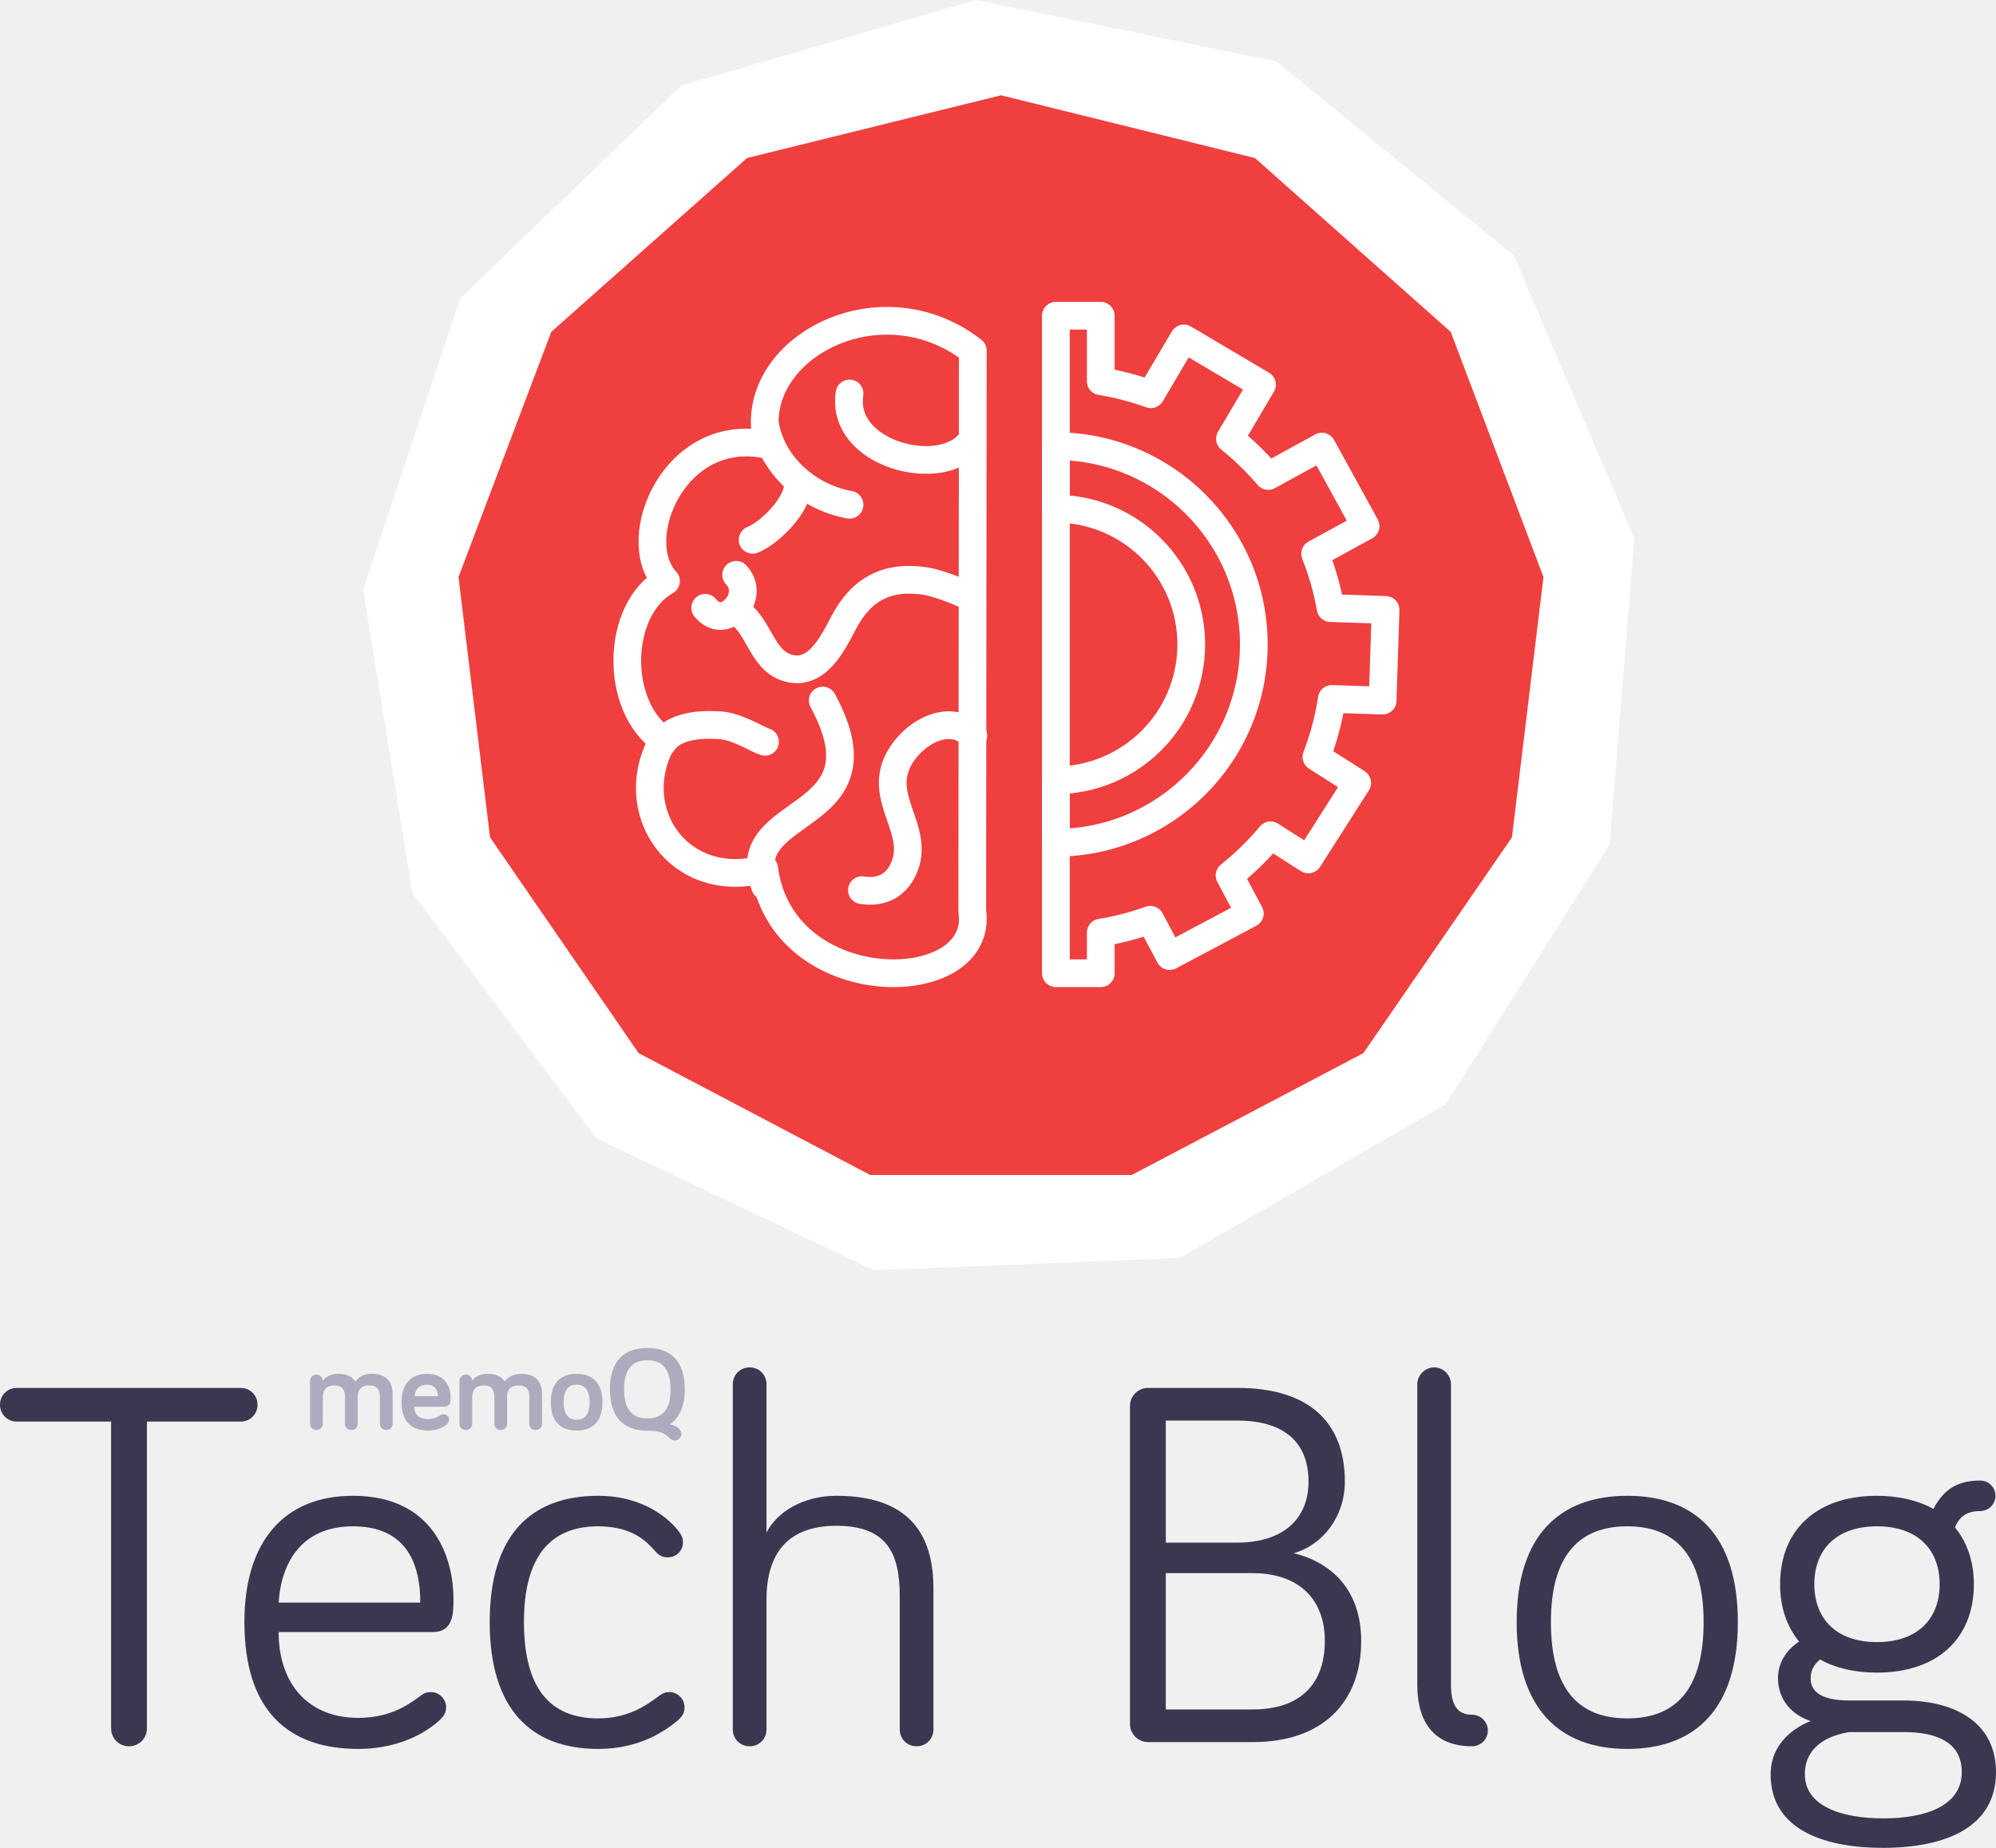
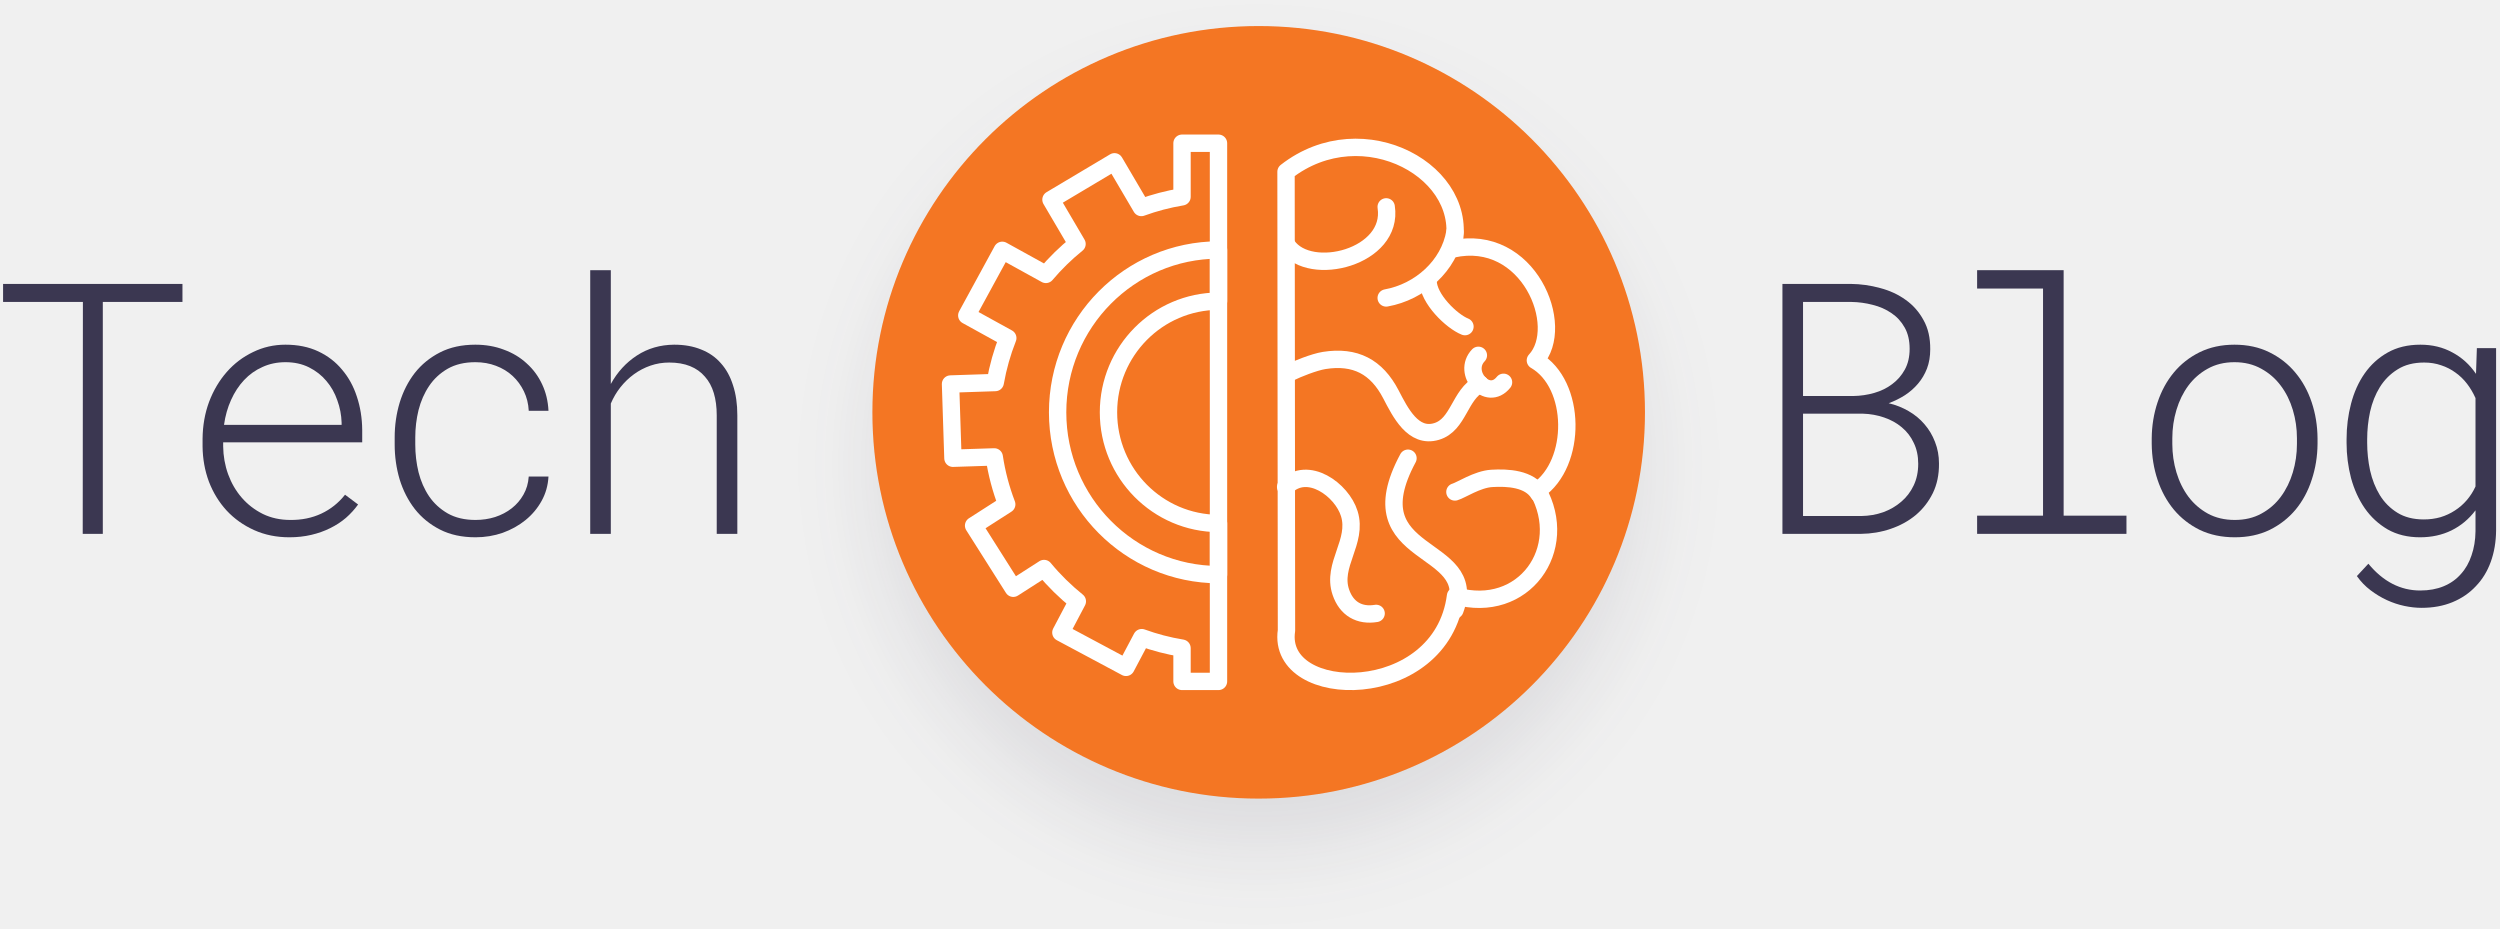
- <svg xmlns="http://www.w3.org/2000/svg" width="432" height="400" viewBox="0 0 432 400" fill="none">
-   <path d="M147.49 18.503L211.245 0L276.278 13.303L327.692 55.362L353.709 116.545L348.368 182.833L312.893 239.041L255.411 272.293L189.09 274.971L129.123 246.461L89.249 193.295L78.602 127.653L99.621 64.571L147.49 18.503Z" fill="white" />
-   <path d="M216.647 20.623L271.611 34.206L313.984 71.844L334.058 124.914L327.235 181.259L295.077 227.971L244.952 254.348H188.342L138.217 227.971L106.059 181.259L99.235 124.914L119.309 71.844L161.682 34.206L216.647 20.623Z" fill="#EF3F3F" />
-   <path d="M210.427 197.213C213.244 216.207 169.14 216.787 165.407 188.065C147.263 193.146 134.734 175.64 143.508 160.168C132.986 152.991 133.182 132.054 144.145 125.778C135.768 116.854 145.935 91.864 166.197 96.323C160.659 76.252 189.962 59.906 210.546 75.896L210.427 197.213Z" stroke="white" stroke-width="6" stroke-miterlimit="10" stroke-linecap="round" stroke-linejoin="round" />
-   <path d="M165.574 91.864C167.085 100.767 174.922 107.664 183.872 109.265" stroke="white" stroke-width="6" stroke-miterlimit="10" stroke-linecap="round" stroke-linejoin="round" />
-   <path d="M183.872 85.176C181.802 98.482 204.141 104.066 210.21 95.435" stroke="white" stroke-width="6" stroke-miterlimit="10" stroke-linecap="round" stroke-linejoin="round" />
-   <path d="M172.713 104.806C172.678 109.474 166.427 115.456 162.897 116.847" stroke="white" stroke-width="6" stroke-miterlimit="10" stroke-linecap="round" stroke-linejoin="round" />
-   <path d="M158.876 132.019C164.379 134.8 164.505 142.802 170.462 144.577C176.705 146.436 180.103 139.538 182.613 134.758C186.438 127.455 192.115 124.499 200.379 125.799C203.078 126.225 207.756 128.112 209.315 128.902" stroke="white" stroke-width="6" stroke-miterlimit="10" stroke-linecap="round" stroke-linejoin="round" />
-   <path d="M152.626 131.572C156.905 136.876 163.764 129.042 159.324 124.436" stroke="white" stroke-width="6" stroke-miterlimit="10" stroke-linecap="round" stroke-linejoin="round" />
-   <path d="M210.65 159.238C204.791 153.396 195.66 159.986 193.695 166.31C191.374 173.76 198.429 179.826 195.947 187.08C194.443 191.482 190.983 193.425 186.55 192.691" stroke="white" stroke-width="6" stroke-miterlimit="10" stroke-linecap="round" stroke-linejoin="round" />
-   <path d="M165.574 191.797C158.694 173.802 192.8 178.868 178.069 151.649" stroke="white" stroke-width="6" stroke-miterlimit="10" stroke-linecap="round" stroke-linejoin="round" />
-   <path d="M143.257 161.02C145.704 157.023 151.535 156.729 155.786 156.988C159.631 157.226 163.952 160.119 165.574 160.573" stroke="white" stroke-width="6" stroke-miterlimit="10" stroke-linecap="round" stroke-linejoin="round" />
-   <path d="M299.244 151.656L299.887 132.026L287.98 131.634C287.26 127.56 286.135 123.626 284.638 119.873L295.56 113.891L286.107 96.672L274.493 103.038C271.99 100.103 269.214 97.406 266.201 94.988L273.137 83.268L256.224 73.261L249.071 85.344C245.603 84.086 241.975 83.135 238.241 82.521V68.348H228.529V210.672H238.241V201.881C241.94 201.28 245.526 200.344 248.966 199.1L253.154 206.961L270.501 197.751L266.117 189.498C269.354 186.905 272.333 184.005 274.983 180.818L283.177 186.038L293.742 169.469L284.918 163.851C286.456 159.86 287.589 155.653 288.246 151.3L299.244 151.656Z" stroke="white" stroke-width="6" stroke-miterlimit="10" stroke-linecap="round" stroke-linejoin="round" />
-   <path d="M228.521 96.574V110.117C244.714 110.18 257.824 123.311 257.824 139.51C257.824 155.709 244.721 168.847 228.521 168.903V182.439C252.189 182.377 271.367 163.18 271.367 139.51C271.367 115.834 252.189 96.637 228.521 96.574Z" stroke="white" stroke-width="6" stroke-miterlimit="10" stroke-linecap="round" stroke-linejoin="round" />
-   <path d="M24.048 307.728V374.141C24.048 376.305 25.758 378.014 27.923 378.014C30.089 378.014 31.798 376.305 31.798 374.141V307.728H52.086C54.137 307.728 55.733 306.133 55.733 304.082C55.733 302.032 54.137 300.437 52.086 300.437H3.647C1.596 300.437 0 302.032 0 304.082C0 306.133 1.596 307.728 3.647 307.728H24.048Z" fill="#3B3751" />
-   <path d="M52.898 351.13C52.898 370.268 62.357 378.584 77.516 378.584C87.659 378.584 93.586 373.913 95.296 372.204C95.979 371.521 96.549 370.837 96.549 369.584C96.549 367.762 95.068 366.281 93.244 366.281C92.332 366.281 91.876 366.509 91.193 366.964C88.001 369.356 84.126 371.863 77.516 371.863C66.802 371.863 60.306 364.572 60.306 353.294H93.586C98.145 353.294 98.145 349.307 98.145 346.004C98.145 338.257 94.612 323.79 76.376 323.79C61.56 323.79 52.898 333.587 52.898 351.13ZM90.965 346.915H60.306C60.99 336.776 66.46 330.397 76.376 330.397C88.115 330.397 90.965 338.713 90.965 346.915Z" fill="#3B3751" />
-   <path d="M105.989 351.13C105.989 369.812 114.764 378.584 129.467 378.584C138.699 378.584 144.169 374.483 146.677 372.432C147.817 371.407 148.159 370.61 148.159 369.584C148.159 367.762 146.677 366.281 144.853 366.281C144.056 366.281 143.486 366.509 142.688 367.078C140.066 369.015 136.077 371.977 129.467 371.977C118.981 371.977 113.397 365.369 113.397 351.13C113.397 337.118 118.981 330.397 129.467 330.397C136.989 330.397 140.066 333.815 141.776 335.751C142.574 336.662 143.372 337.118 144.511 337.118C146.335 337.118 147.817 335.751 147.817 333.815C147.817 333.017 147.589 332.448 147.019 331.65C145.195 329.144 139.611 323.79 129.467 323.79C114.764 323.79 105.989 332.448 105.989 351.13Z" fill="#3B3751" />
-   <path d="M181.056 323.79C173.647 323.79 168.063 327.435 165.897 331.764V299.64C165.897 297.589 164.302 295.994 162.25 295.994C160.199 295.994 158.603 297.589 158.603 299.64V374.369C158.603 376.419 160.199 378.014 162.25 378.014C164.302 378.014 165.897 376.419 165.897 374.369V346.231C165.897 337.118 169.772 330.283 181.056 330.283C192.111 330.283 194.732 336.435 194.732 345.434V374.369C194.732 376.419 196.328 378.014 198.38 378.014C200.431 378.014 202.027 376.419 202.027 374.369V343.953C202.027 334.27 198.608 323.79 181.056 323.79Z" fill="#3B3751" />
-   <path d="M252.318 307.5H267.705C278.304 307.5 283.205 312.512 283.205 320.714C283.205 328.688 277.848 333.928 267.705 333.928H252.318V307.5ZM252.318 340.536H271.124C280.811 340.536 286.738 345.89 286.738 355.231C286.738 364.458 281.495 370.04 271.124 370.04H252.318V340.536ZM271.238 377.103C286.282 377.103 294.602 368.445 294.602 355.231C294.602 344.181 288.22 338.257 280.014 336.207C286.396 334.384 291.069 328.233 291.069 320.714C291.069 308.411 283.889 300.437 267.818 300.437H248.443C246.392 300.437 244.568 302.146 244.568 304.31V373.23C244.568 375.394 246.392 377.103 248.443 377.103H271.238Z" fill="#3B3751" />
-   <path d="M310.393 295.994C308.455 295.994 306.746 297.703 306.746 299.64V364.686C306.746 373.457 310.963 378.014 318.599 378.014C320.422 378.014 322.018 376.533 322.018 374.597C322.018 372.66 320.422 371.179 318.599 371.179C315.521 371.179 314.04 369.243 314.04 364.686V299.64C314.04 297.703 312.444 295.994 310.393 295.994Z" fill="#3B3751" />
-   <path d="M352.192 323.79C337.49 323.79 328.258 332.448 328.258 351.13C328.258 369.812 337.49 378.584 352.192 378.584C367.009 378.584 376.127 369.812 376.127 351.13C376.127 332.448 367.009 323.79 352.192 323.79ZM352.192 371.977C341.707 371.977 335.666 365.711 335.666 351.13C335.666 336.776 341.707 330.397 352.192 330.397C362.678 330.397 368.718 336.776 368.718 351.13C368.718 365.711 362.678 371.977 352.192 371.977Z" fill="#3B3751" />
-   <path d="M406.242 323.79C393.021 323.79 385.271 331.308 385.271 342.928C385.271 347.826 386.639 351.927 389.374 355.345C386.639 357.167 384.815 359.901 384.815 363.319C384.815 367.762 387.665 371.179 391.882 372.546C386.525 374.711 383.22 378.812 383.22 384.052C383.22 396.583 395.757 400 407.496 400C421.287 400 432 395.443 432 383.596C432 372.888 423.11 368.103 412.055 368.103H400.316C393.477 368.103 391.882 365.711 391.882 363.319C391.882 361.496 392.679 360.243 393.933 359.218C397.124 361.041 401.341 362.066 406.242 362.066C419.463 362.066 427.213 354.547 427.213 342.928C427.213 338.029 425.731 333.815 423.11 330.625C423.908 328.802 425.162 327.093 428.581 327.093C430.404 327.093 431.886 325.613 431.886 323.79C431.886 321.967 430.404 320.486 428.581 320.486C422.882 320.486 420.375 323.106 418.437 326.638C415.246 324.815 410.915 323.79 406.242 323.79ZM406.242 355.459C397.466 355.459 392.679 350.446 392.679 342.928C392.679 335.409 397.466 330.397 406.242 330.397C415.018 330.397 419.805 335.409 419.805 342.928C419.805 350.446 415.018 355.459 406.242 355.459ZM424.592 383.596C424.592 391.001 416.614 393.621 407.61 393.621C398.606 393.621 390.628 391.001 390.628 384.052C390.628 379.495 393.591 376.078 400.202 374.938H412.055C419.463 374.938 424.592 377.331 424.592 383.596Z" fill="#3B3751" />
-   <path d="M80.569 297.393C78.832 297.393 77.734 297.954 76.916 299.052C76.278 298.057 75.23 297.393 73.136 297.393C71.424 297.393 70.351 298.184 69.866 298.925C69.866 298.159 69.253 297.546 68.486 297.546C67.72 297.546 67.107 298.159 67.107 298.925V308.219C67.107 308.985 67.694 309.546 68.486 309.546C69.278 309.546 69.866 308.985 69.866 308.219V302.525C69.866 301.018 70.504 299.895 72.42 299.895C74.081 299.895 74.668 300.891 74.668 302.346V308.219C74.668 308.985 75.23 309.546 76.048 309.546C76.814 309.546 77.427 308.985 77.427 308.219V302.321C77.427 300.891 78.142 299.895 79.982 299.895C81.642 299.895 82.23 300.891 82.23 302.346V308.219C82.23 308.985 82.792 309.546 83.609 309.546C84.376 309.546 84.989 308.985 84.989 308.219V301.835C84.989 299.614 84.044 297.393 80.569 297.393Z" fill="#AEABBE" />
-   <path d="M86.903 303.495C86.903 307.759 89.1 309.674 92.65 309.674C94.975 309.674 96.329 308.678 96.763 308.27C96.993 308.065 97.198 307.734 97.198 307.325C97.198 306.661 96.661 306.125 95.997 306.125C95.665 306.125 95.46 306.227 95.18 306.406C94.566 306.814 93.775 307.197 92.65 307.197C90.965 307.197 89.662 306.355 89.662 304.516H95.971C97.53 304.516 97.53 303.418 97.53 302.474C97.53 300.712 96.738 297.393 92.421 297.393C88.946 297.393 86.903 299.589 86.903 303.495ZM92.421 299.742C94.081 299.742 94.796 300.967 94.796 302.218H89.738C89.866 300.584 90.939 299.742 92.421 299.742Z" fill="#AEABBE" />
-   <path d="M112.901 297.393C111.163 297.393 110.065 297.954 109.248 299.052C108.609 298.057 107.562 297.393 105.467 297.393C103.755 297.393 102.682 298.184 102.197 298.925C102.197 298.159 101.584 297.546 100.817 297.546C100.051 297.546 99.438 298.159 99.438 298.925V308.219C99.438 308.985 100.026 309.546 100.817 309.546C101.609 309.546 102.197 308.985 102.197 308.219V302.525C102.197 301.018 102.836 299.895 104.752 299.895C106.412 299.895 107 300.891 107 302.346V308.219C107 308.985 107.562 309.546 108.379 309.546C109.145 309.546 109.758 308.985 109.758 308.219V302.321C109.758 300.891 110.474 299.895 112.313 299.895C113.973 299.895 114.561 300.891 114.561 302.346V308.219C114.561 308.985 115.123 309.546 115.941 309.546C116.707 309.546 117.32 308.985 117.32 308.219V301.835C117.32 299.614 116.375 297.393 112.901 297.393Z" fill="#AEABBE" />
-   <path d="M130.397 303.546C130.397 299.359 128.252 297.393 124.803 297.393C121.354 297.393 119.208 299.359 119.208 303.546C119.208 307.708 121.354 309.674 124.803 309.674C128.252 309.674 130.397 307.708 130.397 303.546ZM127.613 303.546C127.613 306.048 126.642 307.325 124.803 307.325C122.964 307.325 121.993 306.048 121.993 303.546C121.993 301.018 122.964 299.742 124.803 299.742C126.642 299.742 127.613 301.018 127.613 303.546Z" fill="#AEABBE" />
-   <path d="M140.107 309.7C142.968 309.725 143.786 310.21 144.986 311.385C145.318 311.717 145.65 311.819 146.008 311.819C146.851 311.819 147.464 311.129 147.464 310.363C147.464 310.057 147.413 309.827 147.132 309.444C146.749 308.934 145.753 308.448 144.935 308.346C146.979 306.993 148.205 304.414 148.205 300.763C148.205 294.712 145.267 291.801 140.107 291.801C134.947 291.801 132.009 294.712 132.009 300.763C132.009 306.738 134.947 309.7 140.107 309.7ZM140.107 294.456C143.479 294.456 145.14 296.525 145.14 300.763C145.14 304.976 143.479 307.044 140.107 307.044C136.735 307.044 135.075 304.976 135.075 300.763C135.075 296.525 136.735 294.456 140.107 294.456Z" fill="#AEABBE" />
+ <svg xmlns="http://www.w3.org/2000/svg" width="576" height="214" viewBox="0 0 576 214" fill="none">
+   <path d="M42.038 69.567H23.687V123H19.059L19.099 69.567H0.708V65.414H42.038V69.567Z" fill="#3B3751" />
+   <path d="M66.683 123.791C63.704 123.791 60.988 123.237 58.536 122.13C56.084 121.022 53.974 119.52 52.208 117.621C50.468 115.723 49.11 113.508 48.134 110.977C47.185 108.419 46.697 105.703 46.671 102.829V101.128C46.697 98.07 47.198 95.222 48.174 92.585C49.176 89.949 50.533 87.655 52.247 85.704C53.961 83.752 55.978 82.223 58.299 81.116C60.619 79.982 63.111 79.415 65.774 79.415C68.621 79.415 71.139 79.929 73.328 80.957C75.516 81.986 77.349 83.397 78.826 85.189C80.328 86.956 81.462 89.026 82.227 91.399C83.018 93.772 83.427 96.316 83.453 99.032V101.919H51.417V102.829C51.443 105.07 51.825 107.219 52.564 109.276C53.302 111.306 54.344 113.099 55.688 114.655C57.033 116.21 58.655 117.463 60.553 118.412C62.452 119.335 64.561 119.796 66.881 119.796C69.518 119.823 71.904 119.335 74.04 118.333C76.176 117.331 77.995 115.881 79.498 113.982L82.504 116.237C81.713 117.344 80.777 118.373 79.696 119.322C78.615 120.245 77.402 121.036 76.057 121.695C74.739 122.354 73.288 122.868 71.706 123.237C70.124 123.606 68.45 123.791 66.683 123.791ZM65.774 83.449C63.849 83.449 62.082 83.818 60.474 84.557C58.865 85.269 57.455 86.27 56.242 87.562C55.029 88.855 54.027 90.384 53.236 92.15C52.445 93.891 51.905 95.802 51.614 97.885H78.707V97.371C78.654 95.605 78.325 93.891 77.718 92.23C77.138 90.542 76.294 89.052 75.187 87.76C74.106 86.468 72.774 85.427 71.192 84.636C69.61 83.845 67.804 83.449 65.774 83.449Z" fill="#3B3751" />
+   <path d="M109.561 119.796C111.143 119.796 112.646 119.572 114.07 119.124C115.52 118.649 116.799 117.977 117.906 117.107C119.014 116.237 119.91 115.195 120.596 113.982C121.308 112.743 121.716 111.346 121.822 109.79H126.37C126.265 111.82 125.737 113.692 124.788 115.406C123.839 117.12 122.6 118.597 121.07 119.836C119.541 121.075 117.788 122.051 115.81 122.763C113.833 123.448 111.75 123.791 109.561 123.791C106.423 123.791 103.694 123.198 101.374 122.011C99.054 120.825 97.116 119.243 95.56 117.265C94.031 115.288 92.871 113.02 92.08 110.462C91.315 107.878 90.933 105.202 90.933 102.434V100.772C90.933 98.004 91.315 95.341 92.08 92.783C92.871 90.199 94.031 87.918 95.56 85.941C97.116 83.963 99.054 82.381 101.374 81.195C103.694 80.008 106.41 79.415 109.522 79.415C111.895 79.415 114.083 79.797 116.087 80.562C118.117 81.3 119.871 82.355 121.347 83.726C122.85 85.071 124.037 86.679 124.907 88.551C125.777 90.397 126.265 92.427 126.37 94.642H121.822C121.743 93.034 121.374 91.544 120.715 90.173C120.055 88.802 119.185 87.615 118.104 86.613C117.023 85.611 115.744 84.834 114.268 84.28C112.818 83.726 111.236 83.449 109.522 83.449C107.043 83.449 104.921 83.95 103.154 84.952C101.414 85.954 99.99 87.272 98.882 88.907C97.775 90.542 96.958 92.401 96.43 94.484C95.929 96.54 95.679 98.637 95.679 100.772V102.434C95.679 104.596 95.929 106.718 96.43 108.801C96.958 110.884 97.775 112.743 98.882 114.378C99.99 115.986 101.414 117.292 103.154 118.293C104.921 119.295 107.056 119.796 109.561 119.796Z" fill="#3B3751" />
+   <path d="M140.732 88.472C142.235 85.73 144.239 83.541 146.744 81.907C149.249 80.272 152.109 79.441 155.326 79.415C157.673 79.415 159.743 79.784 161.536 80.522C163.355 81.234 164.871 82.289 166.084 83.686C167.323 85.058 168.259 86.758 168.892 88.789C169.551 90.793 169.881 93.086 169.881 95.67V123H165.135V95.67C165.135 93.772 164.911 92.071 164.462 90.568C164.014 89.065 163.329 87.8 162.406 86.772C161.509 85.717 160.376 84.913 159.004 84.359C157.633 83.805 156.025 83.528 154.179 83.528C152.676 83.528 151.239 83.766 149.868 84.24C148.497 84.715 147.231 85.374 146.071 86.218C144.911 87.061 143.87 88.064 142.947 89.224C142.05 90.357 141.312 91.61 140.732 92.981V123H135.986V62.25H140.732V88.472Z" fill="#3B3751" />
+   <path d="M410.673 123V65.414H426.414C428.734 65.44 430.989 65.757 433.177 66.363C435.392 66.943 437.356 67.853 439.07 69.092C440.784 70.305 442.155 71.861 443.184 73.759C444.238 75.631 444.752 77.873 444.726 80.483C444.726 82.118 444.476 83.594 443.975 84.913C443.474 86.205 442.788 87.365 441.918 88.393C441.074 89.395 440.072 90.278 438.912 91.043C437.752 91.781 436.5 92.401 435.155 92.902C436.816 93.297 438.345 93.904 439.743 94.721C441.167 95.539 442.393 96.554 443.421 97.767C444.449 98.953 445.253 100.311 445.833 101.84C446.44 103.37 446.743 105.018 446.743 106.784C446.77 109.342 446.295 111.623 445.319 113.626C444.344 115.604 443.025 117.292 441.364 118.689C439.703 120.06 437.778 121.115 435.59 121.853C433.428 122.591 431.16 122.974 428.787 123H410.673ZM415.419 95.314V118.887H428.906C430.646 118.86 432.307 118.57 433.889 118.017C435.471 117.437 436.855 116.632 438.042 115.604C439.255 114.576 440.204 113.336 440.89 111.886C441.602 110.41 441.958 108.735 441.958 106.863C441.958 105.044 441.615 103.436 440.929 102.038C440.27 100.614 439.347 99.415 438.161 98.439C437 97.463 435.643 96.712 434.087 96.185C432.558 95.657 430.949 95.367 429.262 95.314H415.419ZM415.419 91.241H427.007C428.668 91.214 430.277 90.977 431.833 90.529C433.388 90.081 434.759 89.408 435.946 88.512C437.159 87.615 438.134 86.495 438.873 85.15C439.611 83.805 439.98 82.21 439.98 80.364C439.98 78.439 439.598 76.805 438.833 75.46C438.068 74.089 437.053 72.981 435.788 72.138C434.522 71.268 433.085 70.635 431.477 70.239C429.868 69.817 428.22 69.593 426.533 69.567H415.419V91.241Z" fill="#3B3751" />
+   <path d="M455.528 62.25H475.462V118.808H489.937V123H455.528V118.808H470.716V66.482H455.528V62.25Z" fill="#3B3751" />
+   <path d="M495.756 100.97C495.782 98.07 496.231 95.314 497.101 92.704C497.971 90.094 499.21 87.813 500.819 85.862C502.453 83.884 504.444 82.315 506.791 81.155C509.164 79.995 511.84 79.415 514.82 79.415C517.825 79.415 520.502 79.995 522.848 81.155C525.221 82.315 527.225 83.884 528.86 85.862C530.495 87.813 531.747 90.094 532.617 92.704C533.488 95.314 533.936 98.07 533.962 100.97V102.275C533.936 105.176 533.488 107.931 532.617 110.542C531.774 113.152 530.534 115.446 528.9 117.423C527.265 119.375 525.274 120.93 522.927 122.09C520.581 123.224 517.905 123.791 514.899 123.791C511.893 123.791 509.203 123.224 506.83 122.09C504.484 120.93 502.493 119.375 500.858 117.423C499.223 115.446 497.971 113.152 497.101 110.542C496.231 107.931 495.782 105.176 495.756 102.275V100.97ZM500.502 102.275C500.502 104.543 500.819 106.731 501.451 108.841C502.084 110.95 503.007 112.822 504.22 114.457C505.433 116.065 506.923 117.357 508.689 118.333C510.482 119.309 512.552 119.796 514.899 119.796C517.219 119.796 519.262 119.309 521.029 118.333C522.822 117.357 524.312 116.065 525.498 114.457C526.711 112.822 527.634 110.95 528.267 108.841C528.9 106.731 529.216 104.543 529.216 102.275V100.97C529.216 98.729 528.9 96.554 528.267 94.444C527.634 92.335 526.711 90.476 525.498 88.868C524.285 87.233 522.782 85.928 520.989 84.952C519.197 83.95 517.14 83.449 514.82 83.449C512.499 83.449 510.443 83.95 508.65 84.952C506.883 85.928 505.393 87.233 504.18 88.868C502.994 90.476 502.084 92.335 501.451 94.444C500.819 96.554 500.502 98.729 500.502 100.97V102.275Z" fill="#3B3751" />
+   <path d="M540.651 101.208C540.651 98.36 540.994 95.631 541.679 93.02C542.365 90.384 543.406 88.064 544.804 86.06C546.228 84.029 547.994 82.421 550.104 81.234C552.239 80.022 554.757 79.415 557.658 79.415C560.4 79.415 562.852 80.008 565.014 81.195C567.203 82.355 569.022 84.003 570.472 86.139L570.67 80.206H575.1V122.249C575.073 124.859 574.665 127.258 573.874 129.447C573.083 131.635 571.936 133.507 570.433 135.063C568.956 136.645 567.163 137.871 565.054 138.741C562.944 139.611 560.571 140.046 557.935 140.046C556.669 140.046 555.351 139.901 553.98 139.611C552.608 139.321 551.264 138.873 549.945 138.267C548.627 137.66 547.361 136.896 546.149 135.973C544.962 135.076 543.92 133.995 543.024 132.729L545.674 129.882C549.075 133.995 553.057 136.052 557.618 136.052C559.649 136.052 561.455 135.722 563.037 135.063C564.619 134.404 565.937 133.468 566.992 132.255C568.073 131.068 568.89 129.631 569.444 127.944C570.024 126.283 570.327 124.45 570.354 122.446V117.582C568.851 119.585 567.005 121.128 564.816 122.209C562.654 123.264 560.242 123.791 557.579 123.791C554.731 123.791 552.239 123.185 550.104 121.972C547.994 120.732 546.241 119.111 544.843 117.107C543.446 115.077 542.391 112.756 541.679 110.146C540.994 107.509 540.651 104.807 540.651 102.038V101.208ZM545.397 102.038C545.397 104.174 545.621 106.296 546.069 108.406C546.544 110.515 547.295 112.414 548.324 114.101C549.352 115.762 550.697 117.107 552.358 118.135C554.019 119.164 556.049 119.678 558.449 119.678C559.794 119.678 561.072 119.506 562.285 119.164C563.498 118.794 564.606 118.28 565.607 117.621C566.636 116.962 567.545 116.171 568.337 115.248C569.154 114.299 569.826 113.244 570.354 112.084V91.715C569.826 90.529 569.18 89.435 568.416 88.433C567.651 87.431 566.768 86.574 565.766 85.862C564.764 85.124 563.656 84.557 562.443 84.161C561.231 83.739 559.925 83.528 558.528 83.528C556.102 83.528 554.059 84.056 552.398 85.11C550.736 86.139 549.378 87.497 548.324 89.184C547.295 90.845 546.544 92.731 546.069 94.84C545.621 96.949 545.397 99.072 545.397 101.208V102.038Z" fill="#3B3751" />
+   <g filter="url(#filter0_d)">
+     <circle cx="290" cy="95" r="89" fill="#F47623" />
+   </g>
+   <path d="M296.403 145.269C293.965 161.817 332.124 162.322 335.355 137.299C351.053 141.726 361.893 126.474 354.301 112.995C363.406 106.742 363.236 88.501 353.751 83.034C360.998 75.259 352.202 53.487 334.671 57.372C339.462 39.886 314.109 25.645 296.3 39.575L296.403 145.269Z" stroke="white" stroke-width="4" stroke-miterlimit="10" stroke-linecap="round" stroke-linejoin="round" />
+   <path d="M335.21 53.487C333.903 61.244 327.122 67.253 319.378 68.647" stroke="white" stroke-width="4" stroke-miterlimit="10" stroke-linecap="round" stroke-linejoin="round" />
+   <path d="M319.378 47.661C321.169 59.253 301.841 64.117 296.59 56.598" stroke="white" stroke-width="4" stroke-miterlimit="10" stroke-linecap="round" stroke-linejoin="round" />
+   <path d="M329.033 64.763C329.063 68.83 334.472 74.041 337.527 75.253" stroke="white" stroke-width="4" stroke-miterlimit="10" stroke-linecap="round" stroke-linejoin="round" />
+   <path d="M341.005 88.471C336.244 90.894 336.135 97.865 330.981 99.412C325.579 101.031 322.639 95.022 320.467 90.857C317.158 84.495 312.246 81.92 305.096 83.052C302.761 83.424 298.714 85.067 297.365 85.755" stroke="white" stroke-width="4" stroke-miterlimit="10" stroke-linecap="round" stroke-linejoin="round" />
+   <path d="M346.413 88.081C342.711 92.702 336.776 85.877 340.618 81.865" stroke="white" stroke-width="4" stroke-miterlimit="10" stroke-linecap="round" stroke-linejoin="round" />
+   <path d="M296.209 112.185C301.279 107.095 309.179 112.837 310.879 118.347C312.887 124.837 306.784 130.121 308.931 136.441C310.232 140.277 313.226 141.969 317.061 141.33" stroke="white" stroke-width="4" stroke-miterlimit="10" stroke-linecap="round" stroke-linejoin="round" />
+   <path d="M335.21 140.551C341.162 124.873 311.653 129.287 324.399 105.573" stroke="white" stroke-width="4" stroke-miterlimit="10" stroke-linecap="round" stroke-linejoin="round" />
+   <path d="M354.519 113.737C352.402 110.255 347.357 109.999 343.679 110.224C340.352 110.431 336.613 112.952 335.21 113.348" stroke="white" stroke-width="4" stroke-miterlimit="10" stroke-linecap="round" stroke-linejoin="round" />
+   <path d="M219.556 105.579L219 88.477L229.302 88.136C229.925 84.587 230.899 81.159 232.194 77.889L222.745 72.678L230.923 57.676L240.971 63.222C243.137 60.665 245.539 58.315 248.146 56.209L242.145 45.999L256.778 37.28L262.967 47.807C265.967 46.711 269.107 45.883 272.337 45.347V33H280.74V156.995H272.337V149.336C269.137 148.812 266.034 147.997 263.058 146.913L259.434 153.762L244.426 145.738L248.218 138.548C245.418 136.289 242.841 133.762 240.548 130.986L233.458 135.534L224.317 121.098L231.952 116.203C230.621 112.727 229.641 109.062 229.072 105.269L219.556 105.579Z" stroke="white" stroke-width="4" stroke-miterlimit="10" stroke-linecap="round" stroke-linejoin="round" />
+   <path d="M280.747 57.591V69.39C266.737 69.445 255.394 80.885 255.394 94.998C255.394 109.11 266.731 120.557 280.747 120.605V132.398C260.27 132.344 243.676 115.619 243.676 94.998C243.676 74.37 260.27 57.646 280.747 57.591Z" stroke="white" stroke-width="4" stroke-miterlimit="10" stroke-linecap="round" stroke-linejoin="round" />
+   <defs>
+     <filter id="filter0_d" x="183" y="0" width="214" height="214" filterUnits="userSpaceOnUse" color-interpolation-filters="sRGB">
+       <feFlood flood-opacity="0" result="BackgroundImageFix" />
+       <feColorMatrix in="SourceAlpha" type="matrix" values="0 0 0 0 0 0 0 0 0 0 0 0 0 0 0 0 0 0 127 0" />
+       <feOffset dy="12" />
+       <feGaussianBlur stdDeviation="9" />
+       <feColorMatrix type="matrix" values="0 0 0 0 0.231 0 0 0 0 0.216 0 0 0 0 0.318 0 0 0 0.1 0" />
+       <feBlend mode="normal" in2="BackgroundImageFix" result="effect1_dropShadow" />
+       <feBlend mode="normal" in="SourceGraphic" in2="effect1_dropShadow" result="shape" />
+     </filter>
+   </defs>
</svg>
